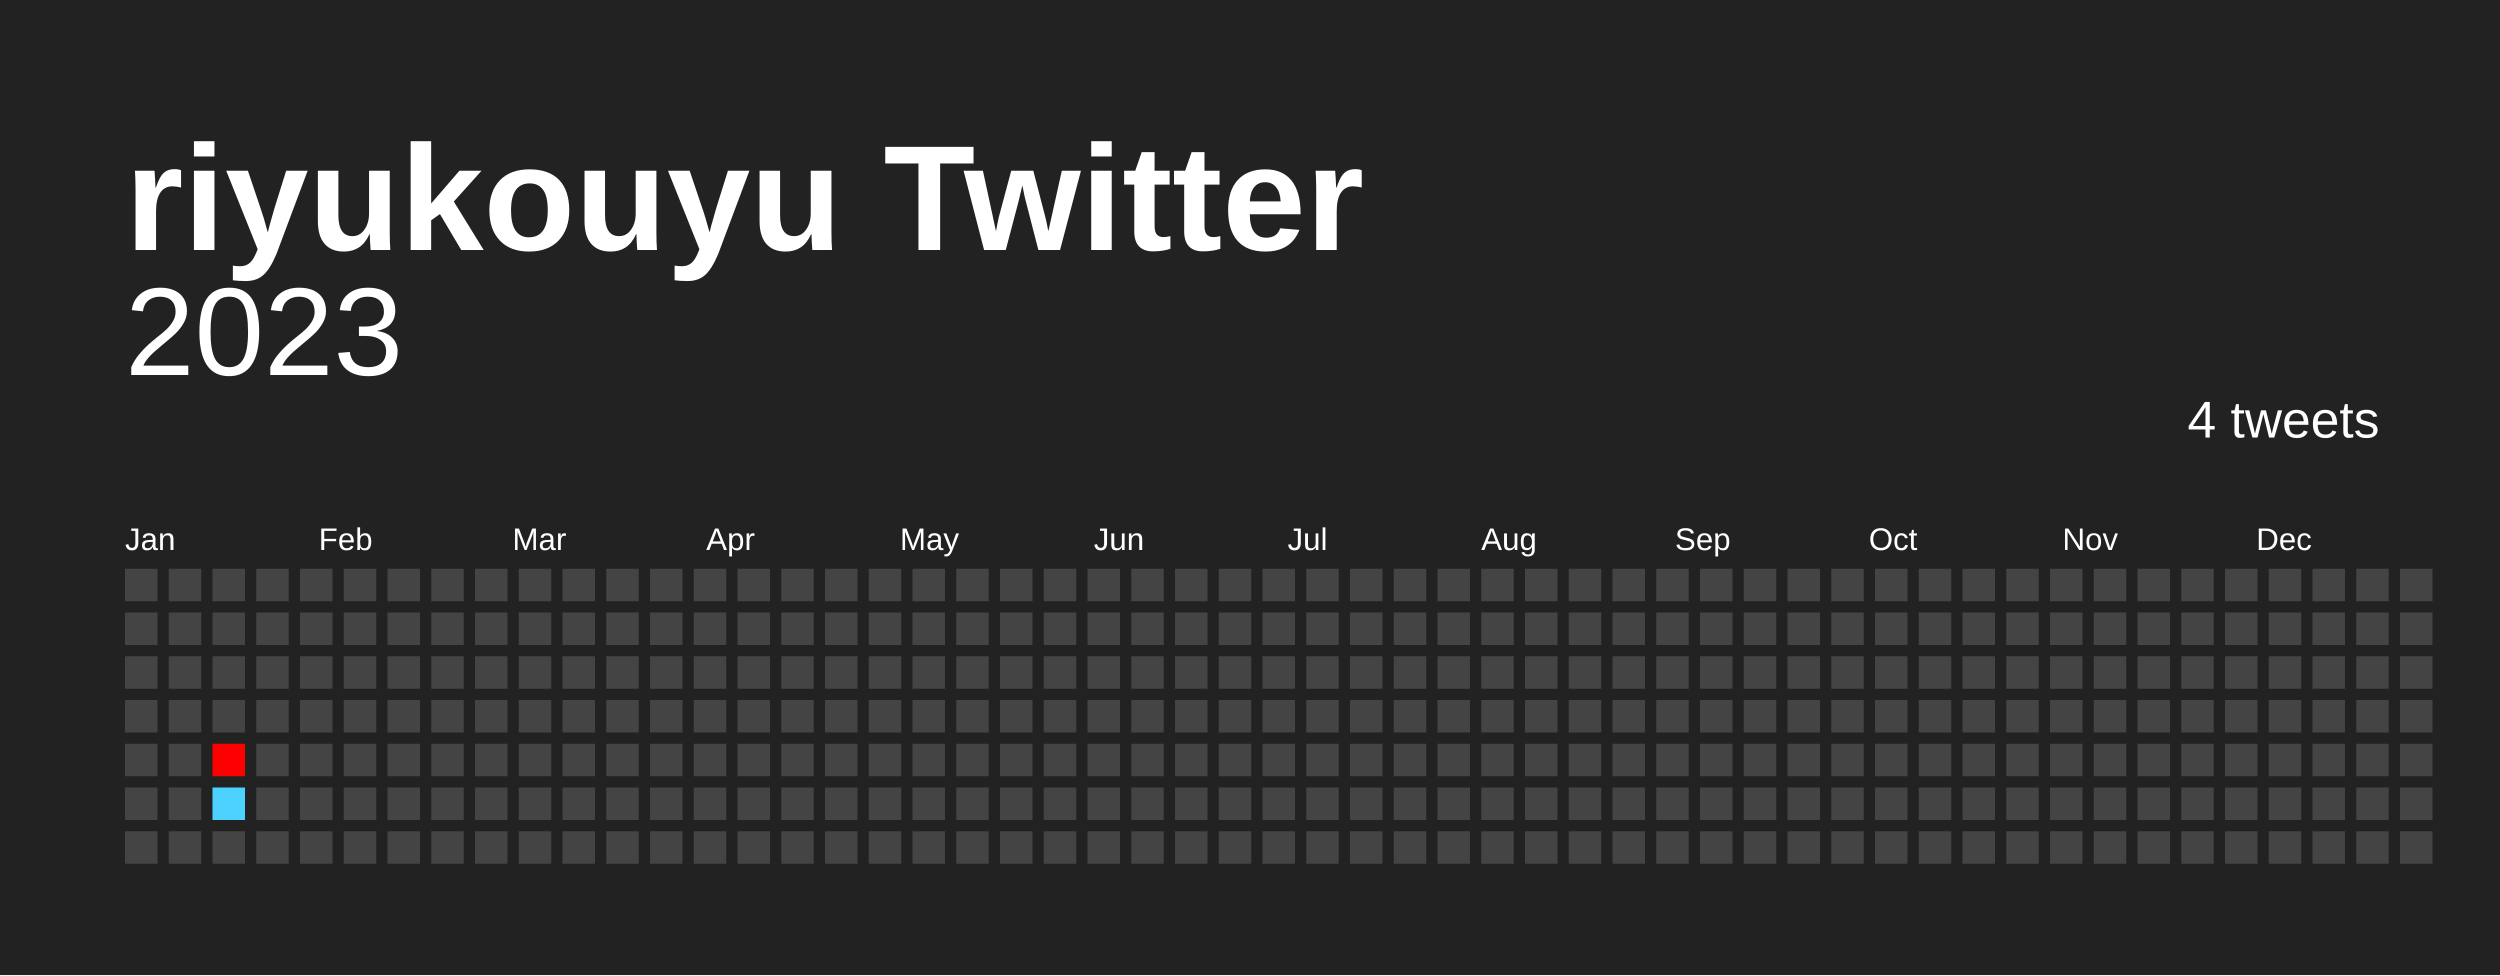
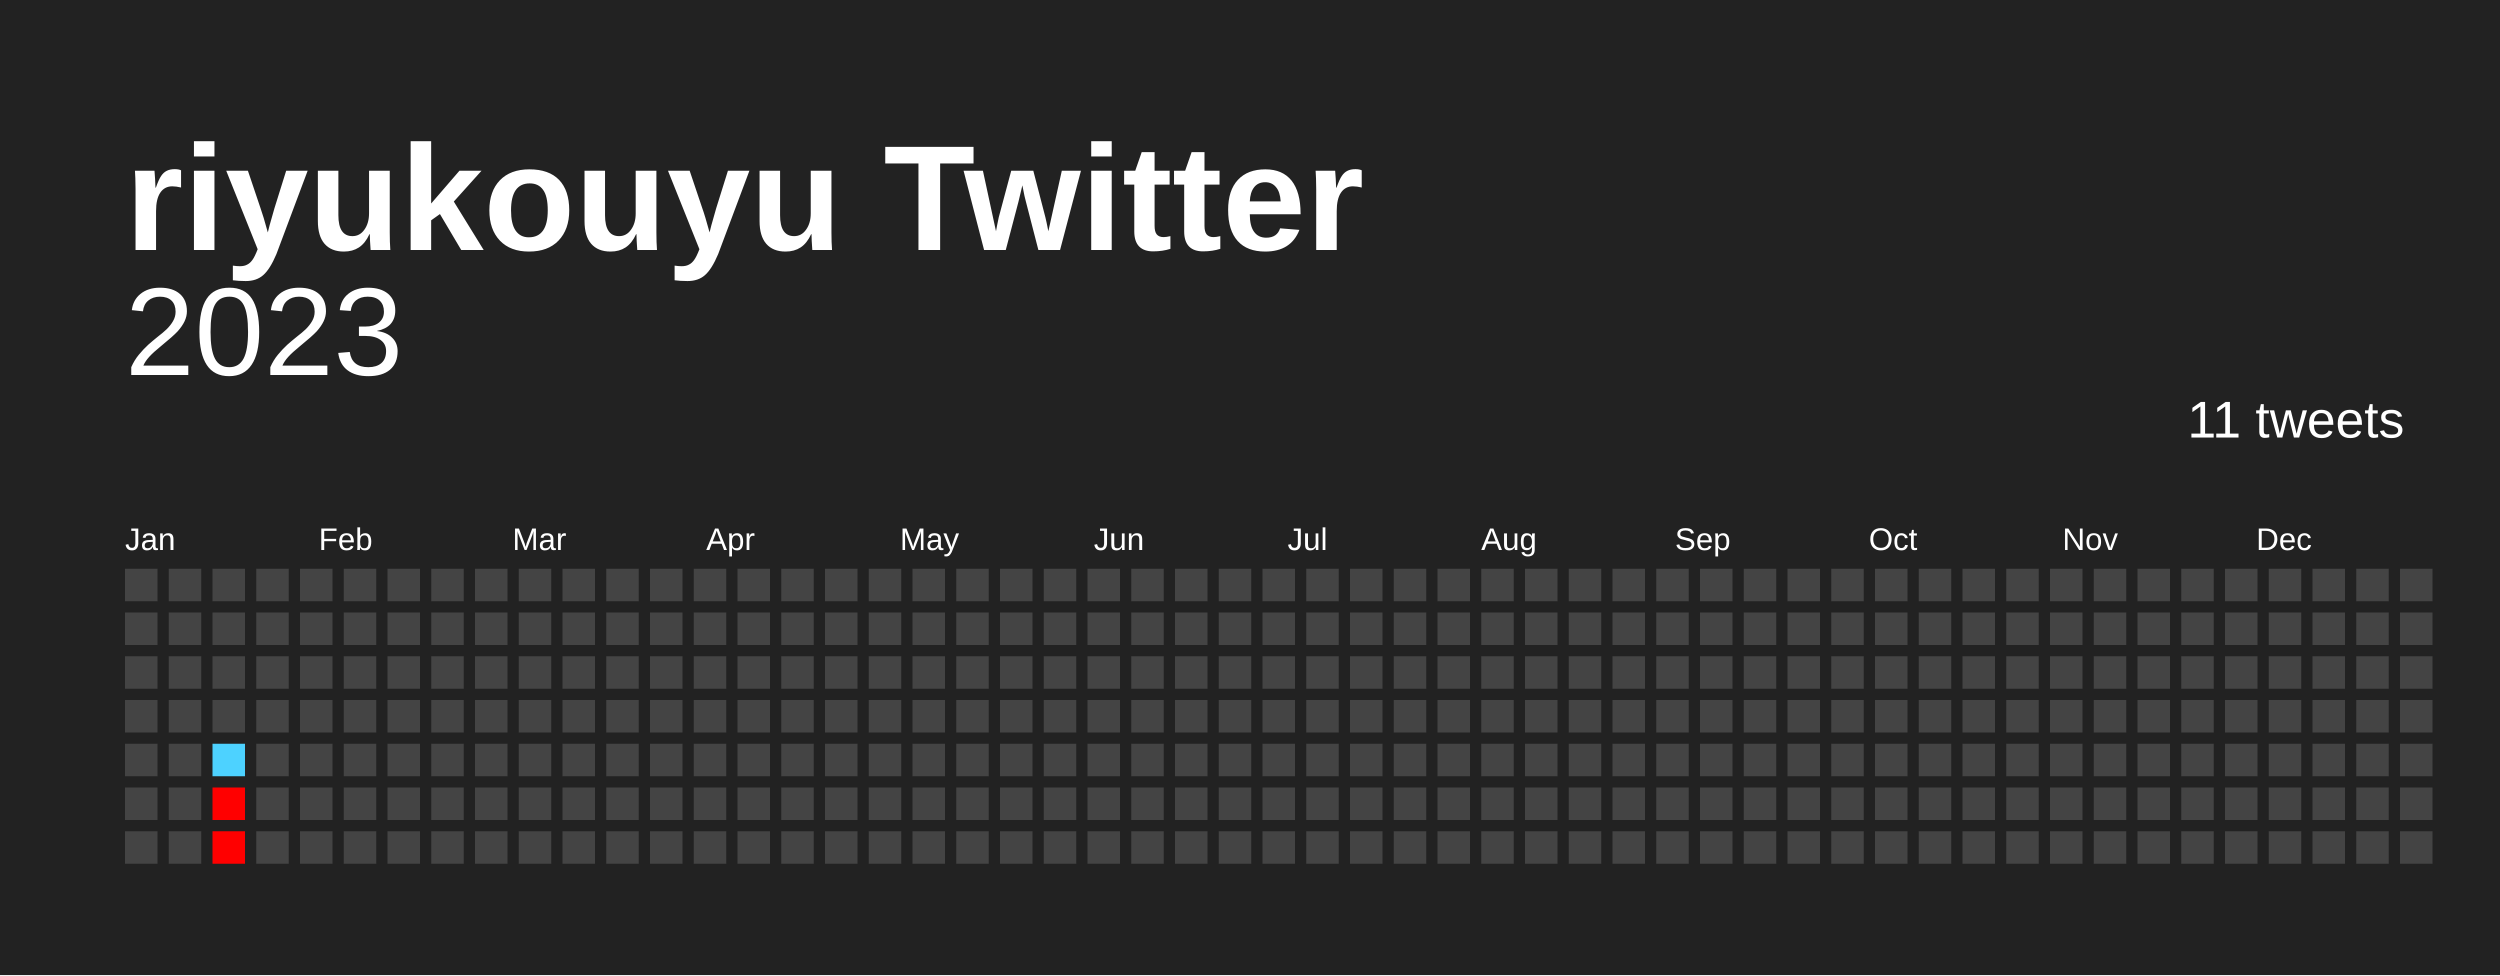
<svg xmlns="http://www.w3.org/2000/svg" baseProfile="full" height="78mm" version="1.1" viewBox="0,0,200,78" width="200mm">
  <defs />
  <rect fill="#222222" height="78" width="200" x="0" y="0" />
  <text fill="#FFFFFF" style="font-size:12px; font-family:Arial; font-weight:bold;" x="10" y="20">riyukouyu Twitter</text>
  <text alignment-baseline="hanging" fill="#FFFFFF" style="font-size:10.0px; font-family:Arial;" x="10" y="30">2023</text>
-   <text alignment-baseline="hanging" fill="#FFFFFF" style="font-size:4.125px; font-family:Arial;" x="175" y="35">4 tweets</text>
+   <text alignment-baseline="hanging" fill="#FFFFFF" style="font-size:4.125px; font-family:Arial;" x="175" y="35">11 tweets</text>
  <text fill="#FFFFFF" style="font-size:2.5px; font-family:Arial" x="10.0" y="44">Jan</text>
  <text fill="#FFFFFF" style="font-size:2.5px; font-family:Arial" x="25.5" y="44">Feb</text>
  <text fill="#FFFFFF" style="font-size:2.5px; font-family:Arial" x="41.0" y="44">Mar</text>
  <text fill="#FFFFFF" style="font-size:2.5px; font-family:Arial" x="56.5" y="44">Apr</text>
  <text fill="#FFFFFF" style="font-size:2.5px; font-family:Arial" x="72.0" y="44">May</text>
  <text fill="#FFFFFF" style="font-size:2.5px; font-family:Arial" x="87.5" y="44">Jun</text>
  <text fill="#FFFFFF" style="font-size:2.5px; font-family:Arial" x="103.0" y="44">Jul</text>
  <text fill="#FFFFFF" style="font-size:2.5px; font-family:Arial" x="118.5" y="44">Aug</text>
  <text fill="#FFFFFF" style="font-size:2.5px; font-family:Arial" x="134.0" y="44">Sep</text>
  <text fill="#FFFFFF" style="font-size:2.5px; font-family:Arial" x="149.5" y="44">Oct</text>
  <text fill="#FFFFFF" style="font-size:2.5px; font-family:Arial" x="165.0" y="44">Nov</text>
  <text fill="#FFFFFF" style="font-size:2.5px; font-family:Arial" x="180.5" y="44">Dec</text>
  <rect fill="#444444" height="2.6" width="2.6" x="10.0" y="45.5" />
  <rect fill="#444444" height="2.6" width="2.6" x="10.0" y="49.0" />
  <rect fill="#444444" height="2.6" width="2.6" x="10.0" y="52.5" />
  <rect fill="#444444" height="2.6" width="2.6" x="10.0" y="56.0" />
  <rect fill="#444444" height="2.6" width="2.6" x="10.0" y="59.5" />
  <rect fill="#444444" height="2.6" width="2.6" x="10.0" y="63.0" />
  <rect fill="#444444" height="2.6" width="2.6" x="10.0" y="66.5" />
  <rect fill="#444444" height="2.6" width="2.6" x="13.5" y="45.5" />
  <rect fill="#444444" height="2.6" width="2.6" x="13.5" y="49.0" />
  <rect fill="#444444" height="2.6" width="2.6" x="13.5" y="52.5" />
  <rect fill="#444444" height="2.6" width="2.6" x="13.5" y="56.0" />
  <rect fill="#444444" height="2.6" width="2.6" x="13.5" y="59.5" />
  <rect fill="#444444" height="2.6" width="2.6" x="13.5" y="63.0" />
  <rect fill="#444444" height="2.6" width="2.6" x="13.5" y="66.5" />
  <rect fill="#444444" height="2.6" width="2.6" x="17.0" y="45.5" />
  <rect fill="#444444" height="2.6" width="2.6" x="17.0" y="49.0" />
  <rect fill="#444444" height="2.6" width="2.6" x="17.0" y="52.5" />
  <rect fill="#444444" height="2.6" width="2.6" x="17.0" y="56.0" />
-   <rect fill="#ff0000" height="2.6" width="2.6" x="17.0" y="59.5" />
-   <rect fill="#4dd2ff" height="2.6" width="2.6" x="17.0" y="63.0" />
-   <rect fill="#444444" height="2.6" width="2.6" x="17.0" y="66.5" />
+   <rect fill="#4dd2ff" height="2.6" width="2.6" x="17.0" y="59.5" />
+   <rect fill="#ff0000" height="2.6" width="2.6" x="17.0" y="63.0" />
+   <rect fill="#ff0000" height="2.6" width="2.6" x="17.0" y="66.5" />
  <rect fill="#444444" height="2.6" width="2.6" x="20.5" y="45.5" />
  <rect fill="#444444" height="2.6" width="2.6" x="20.5" y="49.0" />
  <rect fill="#444444" height="2.6" width="2.6" x="20.5" y="52.5" />
  <rect fill="#444444" height="2.6" width="2.6" x="20.5" y="56.0" />
  <rect fill="#444444" height="2.6" width="2.6" x="20.5" y="59.5" />
  <rect fill="#444444" height="2.6" width="2.6" x="20.5" y="63.0" />
  <rect fill="#444444" height="2.6" width="2.6" x="20.5" y="66.5" />
  <rect fill="#444444" height="2.6" width="2.6" x="24.0" y="45.5" />
  <rect fill="#444444" height="2.6" width="2.6" x="24.0" y="49.0" />
  <rect fill="#444444" height="2.6" width="2.6" x="24.0" y="52.5" />
  <rect fill="#444444" height="2.6" width="2.6" x="24.0" y="56.0" />
  <rect fill="#444444" height="2.6" width="2.6" x="24.0" y="59.5" />
  <rect fill="#444444" height="2.6" width="2.6" x="24.0" y="63.0" />
  <rect fill="#444444" height="2.6" width="2.6" x="24.0" y="66.5" />
  <rect fill="#444444" height="2.6" width="2.6" x="27.5" y="45.5" />
  <rect fill="#444444" height="2.6" width="2.6" x="27.5" y="49.0" />
  <rect fill="#444444" height="2.6" width="2.6" x="27.5" y="52.5" />
  <rect fill="#444444" height="2.6" width="2.6" x="27.5" y="56.0" />
  <rect fill="#444444" height="2.6" width="2.6" x="27.5" y="59.5" />
  <rect fill="#444444" height="2.6" width="2.6" x="27.5" y="63.0" />
  <rect fill="#444444" height="2.6" width="2.6" x="27.5" y="66.5" />
  <rect fill="#444444" height="2.6" width="2.6" x="31.0" y="45.5" />
  <rect fill="#444444" height="2.6" width="2.6" x="31.0" y="49.0" />
  <rect fill="#444444" height="2.6" width="2.6" x="31.0" y="52.5" />
  <rect fill="#444444" height="2.6" width="2.6" x="31.0" y="56.0" />
  <rect fill="#444444" height="2.6" width="2.6" x="31.0" y="59.5" />
  <rect fill="#444444" height="2.6" width="2.6" x="31.0" y="63.0" />
  <rect fill="#444444" height="2.6" width="2.6" x="31.0" y="66.5" />
  <rect fill="#444444" height="2.6" width="2.6" x="34.5" y="45.5" />
  <rect fill="#444444" height="2.6" width="2.6" x="34.5" y="49.0" />
  <rect fill="#444444" height="2.6" width="2.6" x="34.5" y="52.5" />
  <rect fill="#444444" height="2.6" width="2.6" x="34.5" y="56.0" />
  <rect fill="#444444" height="2.6" width="2.6" x="34.5" y="59.5" />
  <rect fill="#444444" height="2.6" width="2.6" x="34.5" y="63.0" />
  <rect fill="#444444" height="2.6" width="2.6" x="34.5" y="66.5" />
  <rect fill="#444444" height="2.6" width="2.6" x="38.0" y="45.5" />
  <rect fill="#444444" height="2.6" width="2.6" x="38.0" y="49.0" />
  <rect fill="#444444" height="2.6" width="2.6" x="38.0" y="52.5" />
  <rect fill="#444444" height="2.6" width="2.6" x="38.0" y="56.0" />
  <rect fill="#444444" height="2.6" width="2.6" x="38.0" y="59.5" />
  <rect fill="#444444" height="2.6" width="2.6" x="38.0" y="63.0" />
  <rect fill="#444444" height="2.6" width="2.6" x="38.0" y="66.5" />
  <rect fill="#444444" height="2.6" width="2.6" x="41.5" y="45.5" />
  <rect fill="#444444" height="2.6" width="2.6" x="41.5" y="49.0" />
  <rect fill="#444444" height="2.6" width="2.6" x="41.5" y="52.5" />
  <rect fill="#444444" height="2.6" width="2.6" x="41.5" y="56.0" />
  <rect fill="#444444" height="2.6" width="2.6" x="41.5" y="59.5" />
  <rect fill="#444444" height="2.6" width="2.6" x="41.5" y="63.0" />
  <rect fill="#444444" height="2.6" width="2.6" x="41.5" y="66.5" />
  <rect fill="#444444" height="2.6" width="2.6" x="45.0" y="45.5" />
  <rect fill="#444444" height="2.6" width="2.6" x="45.0" y="49.0" />
  <rect fill="#444444" height="2.6" width="2.6" x="45.0" y="52.5" />
  <rect fill="#444444" height="2.6" width="2.6" x="45.0" y="56.0" />
  <rect fill="#444444" height="2.6" width="2.6" x="45.0" y="59.5" />
  <rect fill="#444444" height="2.6" width="2.6" x="45.0" y="63.0" />
  <rect fill="#444444" height="2.6" width="2.6" x="45.0" y="66.5" />
  <rect fill="#444444" height="2.6" width="2.6" x="48.5" y="45.5" />
  <rect fill="#444444" height="2.6" width="2.6" x="48.5" y="49.0" />
  <rect fill="#444444" height="2.6" width="2.6" x="48.5" y="52.5" />
  <rect fill="#444444" height="2.6" width="2.6" x="48.5" y="56.0" />
  <rect fill="#444444" height="2.6" width="2.6" x="48.5" y="59.5" />
  <rect fill="#444444" height="2.6" width="2.6" x="48.5" y="63.0" />
  <rect fill="#444444" height="2.6" width="2.6" x="48.5" y="66.5" />
  <rect fill="#444444" height="2.6" width="2.6" x="52.0" y="45.5" />
  <rect fill="#444444" height="2.6" width="2.6" x="52.0" y="49.0" />
  <rect fill="#444444" height="2.6" width="2.6" x="52.0" y="52.5" />
  <rect fill="#444444" height="2.6" width="2.6" x="52.0" y="56.0" />
  <rect fill="#444444" height="2.6" width="2.6" x="52.0" y="59.5" />
  <rect fill="#444444" height="2.6" width="2.6" x="52.0" y="63.0" />
  <rect fill="#444444" height="2.6" width="2.6" x="52.0" y="66.5" />
  <rect fill="#444444" height="2.6" width="2.6" x="55.5" y="45.5" />
  <rect fill="#444444" height="2.6" width="2.6" x="55.5" y="49.0" />
  <rect fill="#444444" height="2.6" width="2.6" x="55.5" y="52.5" />
  <rect fill="#444444" height="2.6" width="2.6" x="55.5" y="56.0" />
  <rect fill="#444444" height="2.6" width="2.6" x="55.5" y="59.5" />
  <rect fill="#444444" height="2.6" width="2.6" x="55.5" y="63.0" />
  <rect fill="#444444" height="2.6" width="2.6" x="55.5" y="66.5" />
  <rect fill="#444444" height="2.6" width="2.6" x="59.0" y="45.5" />
  <rect fill="#444444" height="2.6" width="2.6" x="59.0" y="49.0" />
  <rect fill="#444444" height="2.6" width="2.6" x="59.0" y="52.5" />
  <rect fill="#444444" height="2.6" width="2.6" x="59.0" y="56.0" />
  <rect fill="#444444" height="2.6" width="2.6" x="59.0" y="59.5" />
  <rect fill="#444444" height="2.6" width="2.6" x="59.0" y="63.0" />
  <rect fill="#444444" height="2.6" width="2.6" x="59.0" y="66.5" />
  <rect fill="#444444" height="2.6" width="2.6" x="62.5" y="45.5" />
  <rect fill="#444444" height="2.6" width="2.6" x="62.5" y="49.0" />
  <rect fill="#444444" height="2.6" width="2.6" x="62.5" y="52.5" />
  <rect fill="#444444" height="2.6" width="2.6" x="62.5" y="56.0" />
  <rect fill="#444444" height="2.6" width="2.6" x="62.5" y="59.5" />
  <rect fill="#444444" height="2.6" width="2.6" x="62.5" y="63.0" />
  <rect fill="#444444" height="2.6" width="2.6" x="62.5" y="66.5" />
  <rect fill="#444444" height="2.6" width="2.6" x="66.0" y="45.5" />
  <rect fill="#444444" height="2.6" width="2.6" x="66.0" y="49.0" />
  <rect fill="#444444" height="2.6" width="2.6" x="66.0" y="52.5" />
  <rect fill="#444444" height="2.6" width="2.6" x="66.0" y="56.0" />
  <rect fill="#444444" height="2.6" width="2.6" x="66.0" y="59.5" />
  <rect fill="#444444" height="2.6" width="2.6" x="66.0" y="63.0" />
  <rect fill="#444444" height="2.6" width="2.6" x="66.0" y="66.5" />
  <rect fill="#444444" height="2.6" width="2.6" x="69.5" y="45.5" />
  <rect fill="#444444" height="2.6" width="2.6" x="69.5" y="49.0" />
  <rect fill="#444444" height="2.6" width="2.6" x="69.5" y="52.5" />
  <rect fill="#444444" height="2.6" width="2.6" x="69.5" y="56.0" />
  <rect fill="#444444" height="2.6" width="2.6" x="69.5" y="59.5" />
  <rect fill="#444444" height="2.6" width="2.6" x="69.5" y="63.0" />
  <rect fill="#444444" height="2.6" width="2.6" x="69.5" y="66.5" />
  <rect fill="#444444" height="2.6" width="2.6" x="73.0" y="45.5" />
  <rect fill="#444444" height="2.6" width="2.6" x="73.0" y="49.0" />
  <rect fill="#444444" height="2.6" width="2.6" x="73.0" y="52.5" />
  <rect fill="#444444" height="2.6" width="2.6" x="73.0" y="56.0" />
  <rect fill="#444444" height="2.6" width="2.6" x="73.0" y="59.5" />
  <rect fill="#444444" height="2.6" width="2.6" x="73.0" y="63.0" />
  <rect fill="#444444" height="2.6" width="2.6" x="73.0" y="66.5" />
  <rect fill="#444444" height="2.6" width="2.6" x="76.5" y="45.5" />
  <rect fill="#444444" height="2.6" width="2.6" x="76.5" y="49.0" />
  <rect fill="#444444" height="2.6" width="2.6" x="76.5" y="52.5" />
  <rect fill="#444444" height="2.6" width="2.6" x="76.5" y="56.0" />
  <rect fill="#444444" height="2.6" width="2.6" x="76.5" y="59.5" />
  <rect fill="#444444" height="2.6" width="2.6" x="76.5" y="63.0" />
  <rect fill="#444444" height="2.6" width="2.6" x="76.5" y="66.5" />
  <rect fill="#444444" height="2.6" width="2.6" x="80.0" y="45.5" />
  <rect fill="#444444" height="2.6" width="2.6" x="80.0" y="49.0" />
  <rect fill="#444444" height="2.6" width="2.6" x="80.0" y="52.5" />
  <rect fill="#444444" height="2.6" width="2.6" x="80.0" y="56.0" />
  <rect fill="#444444" height="2.6" width="2.6" x="80.0" y="59.5" />
  <rect fill="#444444" height="2.6" width="2.6" x="80.0" y="63.0" />
  <rect fill="#444444" height="2.6" width="2.6" x="80.0" y="66.5" />
  <rect fill="#444444" height="2.6" width="2.6" x="83.5" y="45.5" />
  <rect fill="#444444" height="2.6" width="2.6" x="83.5" y="49.0" />
  <rect fill="#444444" height="2.6" width="2.6" x="83.5" y="52.5" />
  <rect fill="#444444" height="2.6" width="2.6" x="83.5" y="56.0" />
  <rect fill="#444444" height="2.6" width="2.6" x="83.5" y="59.5" />
  <rect fill="#444444" height="2.6" width="2.6" x="83.5" y="63.0" />
  <rect fill="#444444" height="2.6" width="2.6" x="83.5" y="66.5" />
  <rect fill="#444444" height="2.6" width="2.6" x="87.0" y="45.5" />
  <rect fill="#444444" height="2.6" width="2.6" x="87.0" y="49.0" />
  <rect fill="#444444" height="2.6" width="2.6" x="87.0" y="52.5" />
  <rect fill="#444444" height="2.6" width="2.6" x="87.0" y="56.0" />
  <rect fill="#444444" height="2.6" width="2.6" x="87.0" y="59.5" />
  <rect fill="#444444" height="2.6" width="2.6" x="87.0" y="63.0" />
  <rect fill="#444444" height="2.6" width="2.6" x="87.0" y="66.5" />
  <rect fill="#444444" height="2.6" width="2.6" x="90.5" y="45.5" />
  <rect fill="#444444" height="2.6" width="2.6" x="90.5" y="49.0" />
  <rect fill="#444444" height="2.6" width="2.6" x="90.5" y="52.5" />
  <rect fill="#444444" height="2.6" width="2.6" x="90.5" y="56.0" />
  <rect fill="#444444" height="2.6" width="2.6" x="90.5" y="59.5" />
  <rect fill="#444444" height="2.6" width="2.6" x="90.5" y="63.0" />
  <rect fill="#444444" height="2.6" width="2.6" x="90.5" y="66.5" />
  <rect fill="#444444" height="2.6" width="2.6" x="94.0" y="45.5" />
  <rect fill="#444444" height="2.6" width="2.6" x="94.0" y="49.0" />
  <rect fill="#444444" height="2.6" width="2.6" x="94.0" y="52.5" />
  <rect fill="#444444" height="2.6" width="2.6" x="94.0" y="56.0" />
  <rect fill="#444444" height="2.6" width="2.6" x="94.0" y="59.5" />
  <rect fill="#444444" height="2.6" width="2.6" x="94.0" y="63.0" />
  <rect fill="#444444" height="2.6" width="2.6" x="94.0" y="66.5" />
  <rect fill="#444444" height="2.6" width="2.6" x="97.5" y="45.5" />
  <rect fill="#444444" height="2.6" width="2.6" x="97.5" y="49.0" />
  <rect fill="#444444" height="2.6" width="2.6" x="97.5" y="52.5" />
  <rect fill="#444444" height="2.6" width="2.6" x="97.5" y="56.0" />
  <rect fill="#444444" height="2.6" width="2.6" x="97.5" y="59.5" />
  <rect fill="#444444" height="2.6" width="2.6" x="97.5" y="63.0" />
  <rect fill="#444444" height="2.6" width="2.6" x="97.5" y="66.5" />
  <rect fill="#444444" height="2.6" width="2.6" x="101.0" y="45.5" />
  <rect fill="#444444" height="2.6" width="2.6" x="101.0" y="49.0" />
  <rect fill="#444444" height="2.6" width="2.6" x="101.0" y="52.5" />
  <rect fill="#444444" height="2.6" width="2.6" x="101.0" y="56.0" />
  <rect fill="#444444" height="2.6" width="2.6" x="101.0" y="59.5" />
  <rect fill="#444444" height="2.6" width="2.6" x="101.0" y="63.0" />
  <rect fill="#444444" height="2.6" width="2.6" x="101.0" y="66.5" />
  <rect fill="#444444" height="2.6" width="2.6" x="104.5" y="45.5" />
  <rect fill="#444444" height="2.6" width="2.6" x="104.5" y="49.0" />
  <rect fill="#444444" height="2.6" width="2.6" x="104.5" y="52.5" />
  <rect fill="#444444" height="2.6" width="2.6" x="104.5" y="56.0" />
  <rect fill="#444444" height="2.6" width="2.6" x="104.5" y="59.5" />
  <rect fill="#444444" height="2.6" width="2.6" x="104.5" y="63.0" />
  <rect fill="#444444" height="2.6" width="2.6" x="104.5" y="66.5" />
  <rect fill="#444444" height="2.6" width="2.6" x="108.0" y="45.5" />
  <rect fill="#444444" height="2.6" width="2.6" x="108.0" y="49.0" />
  <rect fill="#444444" height="2.6" width="2.6" x="108.0" y="52.5" />
  <rect fill="#444444" height="2.6" width="2.6" x="108.0" y="56.0" />
  <rect fill="#444444" height="2.6" width="2.6" x="108.0" y="59.5" />
  <rect fill="#444444" height="2.6" width="2.6" x="108.0" y="63.0" />
  <rect fill="#444444" height="2.6" width="2.6" x="108.0" y="66.5" />
  <rect fill="#444444" height="2.6" width="2.6" x="111.5" y="45.5" />
  <rect fill="#444444" height="2.6" width="2.6" x="111.5" y="49.0" />
  <rect fill="#444444" height="2.6" width="2.6" x="111.5" y="52.5" />
  <rect fill="#444444" height="2.6" width="2.6" x="111.5" y="56.0" />
  <rect fill="#444444" height="2.6" width="2.6" x="111.5" y="59.5" />
  <rect fill="#444444" height="2.6" width="2.6" x="111.5" y="63.0" />
  <rect fill="#444444" height="2.6" width="2.6" x="111.5" y="66.5" />
  <rect fill="#444444" height="2.6" width="2.6" x="115.0" y="45.5" />
  <rect fill="#444444" height="2.6" width="2.6" x="115.0" y="49.0" />
  <rect fill="#444444" height="2.6" width="2.6" x="115.0" y="52.5" />
  <rect fill="#444444" height="2.6" width="2.6" x="115.0" y="56.0" />
  <rect fill="#444444" height="2.6" width="2.6" x="115.0" y="59.5" />
  <rect fill="#444444" height="2.6" width="2.6" x="115.0" y="63.0" />
  <rect fill="#444444" height="2.6" width="2.6" x="115.0" y="66.5" />
  <rect fill="#444444" height="2.6" width="2.6" x="118.5" y="45.5" />
  <rect fill="#444444" height="2.6" width="2.6" x="118.5" y="49.0" />
  <rect fill="#444444" height="2.6" width="2.6" x="118.5" y="52.5" />
  <rect fill="#444444" height="2.6" width="2.6" x="118.5" y="56.0" />
  <rect fill="#444444" height="2.6" width="2.6" x="118.5" y="59.5" />
  <rect fill="#444444" height="2.6" width="2.6" x="118.5" y="63.0" />
  <rect fill="#444444" height="2.6" width="2.6" x="118.5" y="66.5" />
  <rect fill="#444444" height="2.6" width="2.6" x="122.0" y="45.5" />
  <rect fill="#444444" height="2.6" width="2.6" x="122.0" y="49.0" />
  <rect fill="#444444" height="2.6" width="2.6" x="122.0" y="52.5" />
  <rect fill="#444444" height="2.6" width="2.6" x="122.0" y="56.0" />
  <rect fill="#444444" height="2.6" width="2.6" x="122.0" y="59.5" />
  <rect fill="#444444" height="2.6" width="2.6" x="122.0" y="63.0" />
  <rect fill="#444444" height="2.6" width="2.6" x="122.0" y="66.5" />
  <rect fill="#444444" height="2.6" width="2.6" x="125.5" y="45.5" />
  <rect fill="#444444" height="2.6" width="2.6" x="125.5" y="49.0" />
  <rect fill="#444444" height="2.6" width="2.6" x="125.5" y="52.5" />
  <rect fill="#444444" height="2.6" width="2.6" x="125.5" y="56.0" />
  <rect fill="#444444" height="2.6" width="2.6" x="125.5" y="59.5" />
  <rect fill="#444444" height="2.6" width="2.6" x="125.5" y="63.0" />
  <rect fill="#444444" height="2.6" width="2.6" x="125.5" y="66.5" />
  <rect fill="#444444" height="2.6" width="2.6" x="129.0" y="45.5" />
  <rect fill="#444444" height="2.6" width="2.6" x="129.0" y="49.0" />
  <rect fill="#444444" height="2.6" width="2.6" x="129.0" y="52.5" />
  <rect fill="#444444" height="2.6" width="2.6" x="129.0" y="56.0" />
  <rect fill="#444444" height="2.6" width="2.6" x="129.0" y="59.5" />
  <rect fill="#444444" height="2.6" width="2.6" x="129.0" y="63.0" />
  <rect fill="#444444" height="2.6" width="2.6" x="129.0" y="66.5" />
  <rect fill="#444444" height="2.6" width="2.6" x="132.5" y="45.5" />
  <rect fill="#444444" height="2.6" width="2.6" x="132.5" y="49.0" />
  <rect fill="#444444" height="2.6" width="2.6" x="132.5" y="52.5" />
  <rect fill="#444444" height="2.6" width="2.6" x="132.5" y="56.0" />
  <rect fill="#444444" height="2.6" width="2.6" x="132.5" y="59.5" />
  <rect fill="#444444" height="2.6" width="2.6" x="132.5" y="63.0" />
  <rect fill="#444444" height="2.6" width="2.6" x="132.5" y="66.5" />
  <rect fill="#444444" height="2.6" width="2.6" x="136.0" y="45.5" />
  <rect fill="#444444" height="2.6" width="2.6" x="136.0" y="49.0" />
  <rect fill="#444444" height="2.6" width="2.6" x="136.0" y="52.5" />
  <rect fill="#444444" height="2.6" width="2.6" x="136.0" y="56.0" />
  <rect fill="#444444" height="2.6" width="2.6" x="136.0" y="59.5" />
  <rect fill="#444444" height="2.6" width="2.6" x="136.0" y="63.0" />
  <rect fill="#444444" height="2.6" width="2.6" x="136.0" y="66.5" />
  <rect fill="#444444" height="2.6" width="2.6" x="139.5" y="45.5" />
  <rect fill="#444444" height="2.6" width="2.6" x="139.5" y="49.0" />
  <rect fill="#444444" height="2.6" width="2.6" x="139.5" y="52.5" />
  <rect fill="#444444" height="2.6" width="2.6" x="139.5" y="56.0" />
  <rect fill="#444444" height="2.6" width="2.6" x="139.5" y="59.5" />
  <rect fill="#444444" height="2.6" width="2.6" x="139.5" y="63.0" />
  <rect fill="#444444" height="2.6" width="2.6" x="139.5" y="66.5" />
  <rect fill="#444444" height="2.6" width="2.6" x="143.0" y="45.5" />
  <rect fill="#444444" height="2.6" width="2.6" x="143.0" y="49.0" />
  <rect fill="#444444" height="2.6" width="2.6" x="143.0" y="52.5" />
  <rect fill="#444444" height="2.6" width="2.6" x="143.0" y="56.0" />
  <rect fill="#444444" height="2.6" width="2.6" x="143.0" y="59.5" />
  <rect fill="#444444" height="2.6" width="2.6" x="143.0" y="63.0" />
  <rect fill="#444444" height="2.6" width="2.6" x="143.0" y="66.5" />
  <rect fill="#444444" height="2.6" width="2.6" x="146.5" y="45.5" />
  <rect fill="#444444" height="2.6" width="2.6" x="146.5" y="49.0" />
  <rect fill="#444444" height="2.6" width="2.6" x="146.5" y="52.5" />
  <rect fill="#444444" height="2.6" width="2.6" x="146.5" y="56.0" />
  <rect fill="#444444" height="2.6" width="2.6" x="146.5" y="59.5" />
  <rect fill="#444444" height="2.6" width="2.6" x="146.5" y="63.0" />
  <rect fill="#444444" height="2.6" width="2.6" x="146.5" y="66.5" />
  <rect fill="#444444" height="2.6" width="2.6" x="150.0" y="45.5" />
  <rect fill="#444444" height="2.6" width="2.6" x="150.0" y="49.0" />
  <rect fill="#444444" height="2.6" width="2.6" x="150.0" y="52.5" />
  <rect fill="#444444" height="2.6" width="2.6" x="150.0" y="56.0" />
  <rect fill="#444444" height="2.6" width="2.6" x="150.0" y="59.5" />
  <rect fill="#444444" height="2.6" width="2.6" x="150.0" y="63.0" />
  <rect fill="#444444" height="2.6" width="2.6" x="150.0" y="66.5" />
  <rect fill="#444444" height="2.6" width="2.6" x="153.5" y="45.5" />
  <rect fill="#444444" height="2.6" width="2.6" x="153.5" y="49.0" />
  <rect fill="#444444" height="2.6" width="2.6" x="153.5" y="52.5" />
  <rect fill="#444444" height="2.6" width="2.6" x="153.5" y="56.0" />
  <rect fill="#444444" height="2.6" width="2.6" x="153.5" y="59.5" />
  <rect fill="#444444" height="2.6" width="2.6" x="153.5" y="63.0" />
  <rect fill="#444444" height="2.6" width="2.6" x="153.5" y="66.5" />
  <rect fill="#444444" height="2.6" width="2.6" x="157.0" y="45.5" />
  <rect fill="#444444" height="2.6" width="2.6" x="157.0" y="49.0" />
  <rect fill="#444444" height="2.6" width="2.6" x="157.0" y="52.5" />
  <rect fill="#444444" height="2.6" width="2.6" x="157.0" y="56.0" />
  <rect fill="#444444" height="2.6" width="2.6" x="157.0" y="59.5" />
  <rect fill="#444444" height="2.6" width="2.6" x="157.0" y="63.0" />
  <rect fill="#444444" height="2.6" width="2.6" x="157.0" y="66.5" />
  <rect fill="#444444" height="2.6" width="2.6" x="160.5" y="45.5" />
  <rect fill="#444444" height="2.6" width="2.6" x="160.5" y="49.0" />
  <rect fill="#444444" height="2.6" width="2.6" x="160.5" y="52.5" />
  <rect fill="#444444" height="2.6" width="2.6" x="160.5" y="56.0" />
  <rect fill="#444444" height="2.6" width="2.6" x="160.5" y="59.5" />
  <rect fill="#444444" height="2.6" width="2.6" x="160.5" y="63.0" />
  <rect fill="#444444" height="2.6" width="2.6" x="160.5" y="66.5" />
  <rect fill="#444444" height="2.6" width="2.6" x="164.0" y="45.5" />
  <rect fill="#444444" height="2.6" width="2.6" x="164.0" y="49.0" />
  <rect fill="#444444" height="2.6" width="2.6" x="164.0" y="52.5" />
  <rect fill="#444444" height="2.6" width="2.6" x="164.0" y="56.0" />
  <rect fill="#444444" height="2.6" width="2.6" x="164.0" y="59.5" />
  <rect fill="#444444" height="2.6" width="2.6" x="164.0" y="63.0" />
  <rect fill="#444444" height="2.6" width="2.6" x="164.0" y="66.5" />
  <rect fill="#444444" height="2.6" width="2.6" x="167.5" y="45.5" />
  <rect fill="#444444" height="2.6" width="2.6" x="167.5" y="49.0" />
  <rect fill="#444444" height="2.6" width="2.6" x="167.5" y="52.5" />
  <rect fill="#444444" height="2.6" width="2.6" x="167.5" y="56.0" />
  <rect fill="#444444" height="2.6" width="2.6" x="167.5" y="59.5" />
  <rect fill="#444444" height="2.6" width="2.6" x="167.5" y="63.0" />
  <rect fill="#444444" height="2.6" width="2.6" x="167.5" y="66.5" />
  <rect fill="#444444" height="2.6" width="2.6" x="171.0" y="45.5" />
  <rect fill="#444444" height="2.6" width="2.6" x="171.0" y="49.0" />
  <rect fill="#444444" height="2.6" width="2.6" x="171.0" y="52.5" />
  <rect fill="#444444" height="2.6" width="2.6" x="171.0" y="56.0" />
  <rect fill="#444444" height="2.6" width="2.6" x="171.0" y="59.5" />
  <rect fill="#444444" height="2.6" width="2.6" x="171.0" y="63.0" />
  <rect fill="#444444" height="2.6" width="2.6" x="171.0" y="66.5" />
  <rect fill="#444444" height="2.6" width="2.6" x="174.5" y="45.5" />
  <rect fill="#444444" height="2.6" width="2.6" x="174.5" y="49.0" />
  <rect fill="#444444" height="2.6" width="2.6" x="174.5" y="52.5" />
  <rect fill="#444444" height="2.6" width="2.6" x="174.5" y="56.0" />
  <rect fill="#444444" height="2.6" width="2.6" x="174.5" y="59.5" />
  <rect fill="#444444" height="2.6" width="2.6" x="174.5" y="63.0" />
  <rect fill="#444444" height="2.6" width="2.6" x="174.5" y="66.5" />
  <rect fill="#444444" height="2.6" width="2.6" x="178.0" y="45.5" />
  <rect fill="#444444" height="2.6" width="2.6" x="178.0" y="49.0" />
  <rect fill="#444444" height="2.6" width="2.6" x="178.0" y="52.5" />
  <rect fill="#444444" height="2.6" width="2.6" x="178.0" y="56.0" />
  <rect fill="#444444" height="2.6" width="2.6" x="178.0" y="59.5" />
  <rect fill="#444444" height="2.6" width="2.6" x="178.0" y="63.0" />
  <rect fill="#444444" height="2.6" width="2.6" x="178.0" y="66.5" />
  <rect fill="#444444" height="2.6" width="2.6" x="181.5" y="45.5" />
  <rect fill="#444444" height="2.6" width="2.6" x="181.5" y="49.0" />
  <rect fill="#444444" height="2.6" width="2.6" x="181.5" y="52.5" />
  <rect fill="#444444" height="2.6" width="2.6" x="181.5" y="56.0" />
  <rect fill="#444444" height="2.6" width="2.6" x="181.5" y="59.5" />
  <rect fill="#444444" height="2.6" width="2.6" x="181.5" y="63.0" />
  <rect fill="#444444" height="2.6" width="2.6" x="181.5" y="66.5" />
  <rect fill="#444444" height="2.6" width="2.6" x="185.0" y="45.5" />
  <rect fill="#444444" height="2.6" width="2.6" x="185.0" y="49.0" />
  <rect fill="#444444" height="2.6" width="2.6" x="185.0" y="52.5" />
  <rect fill="#444444" height="2.6" width="2.6" x="185.0" y="56.0" />
  <rect fill="#444444" height="2.6" width="2.6" x="185.0" y="59.5" />
  <rect fill="#444444" height="2.6" width="2.6" x="185.0" y="63.0" />
  <rect fill="#444444" height="2.6" width="2.6" x="185.0" y="66.5" />
  <rect fill="#444444" height="2.6" width="2.6" x="188.5" y="45.5" />
  <rect fill="#444444" height="2.6" width="2.6" x="188.5" y="49.0" />
  <rect fill="#444444" height="2.6" width="2.6" x="188.5" y="52.5" />
  <rect fill="#444444" height="2.6" width="2.6" x="188.5" y="56.0" />
  <rect fill="#444444" height="2.6" width="2.6" x="188.5" y="59.5" />
  <rect fill="#444444" height="2.6" width="2.6" x="188.5" y="63.0" />
  <rect fill="#444444" height="2.6" width="2.6" x="188.5" y="66.5" />
  <rect fill="#444444" height="2.6" width="2.6" x="192.0" y="45.5" />
  <rect fill="#444444" height="2.6" width="2.6" x="192.0" y="49.0" />
  <rect fill="#444444" height="2.6" width="2.6" x="192.0" y="52.5" />
  <rect fill="#444444" height="2.6" width="2.6" x="192.0" y="56.0" />
  <rect fill="#444444" height="2.6" width="2.6" x="192.0" y="59.5" />
  <rect fill="#444444" height="2.6" width="2.6" x="192.0" y="63.0" />
  <rect fill="#444444" height="2.6" width="2.6" x="192.0" y="66.5" />
</svg>
